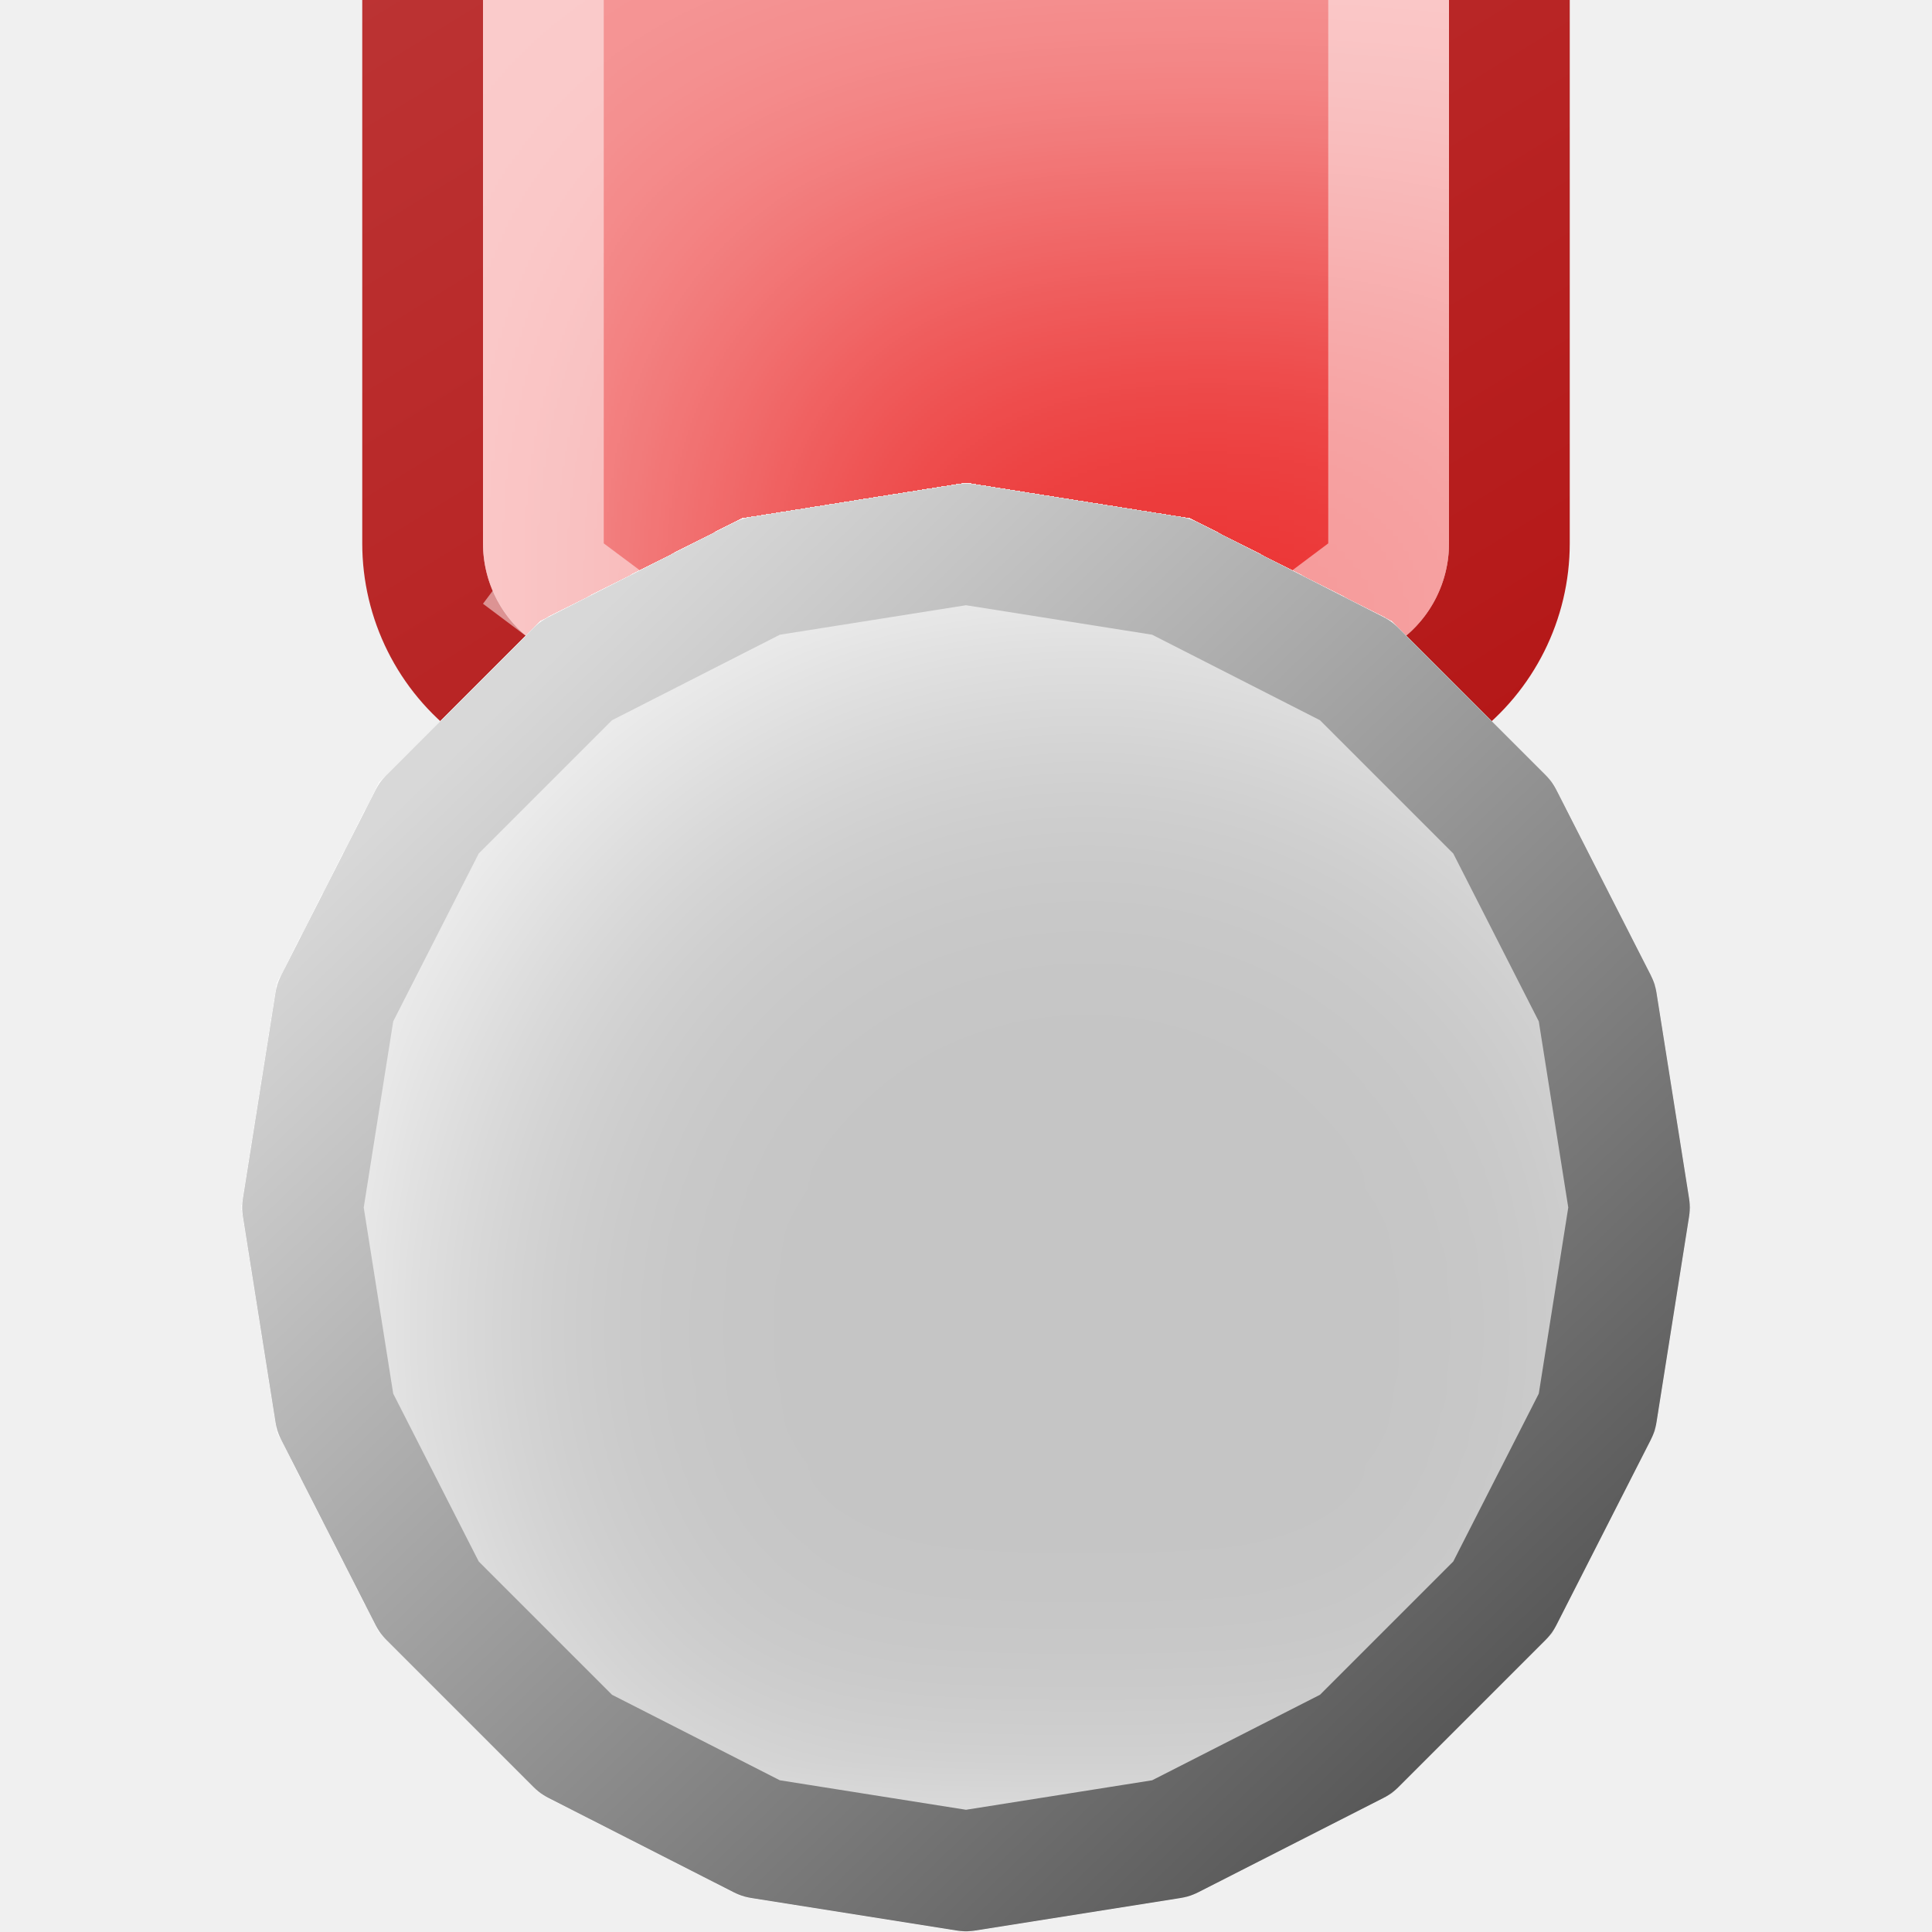
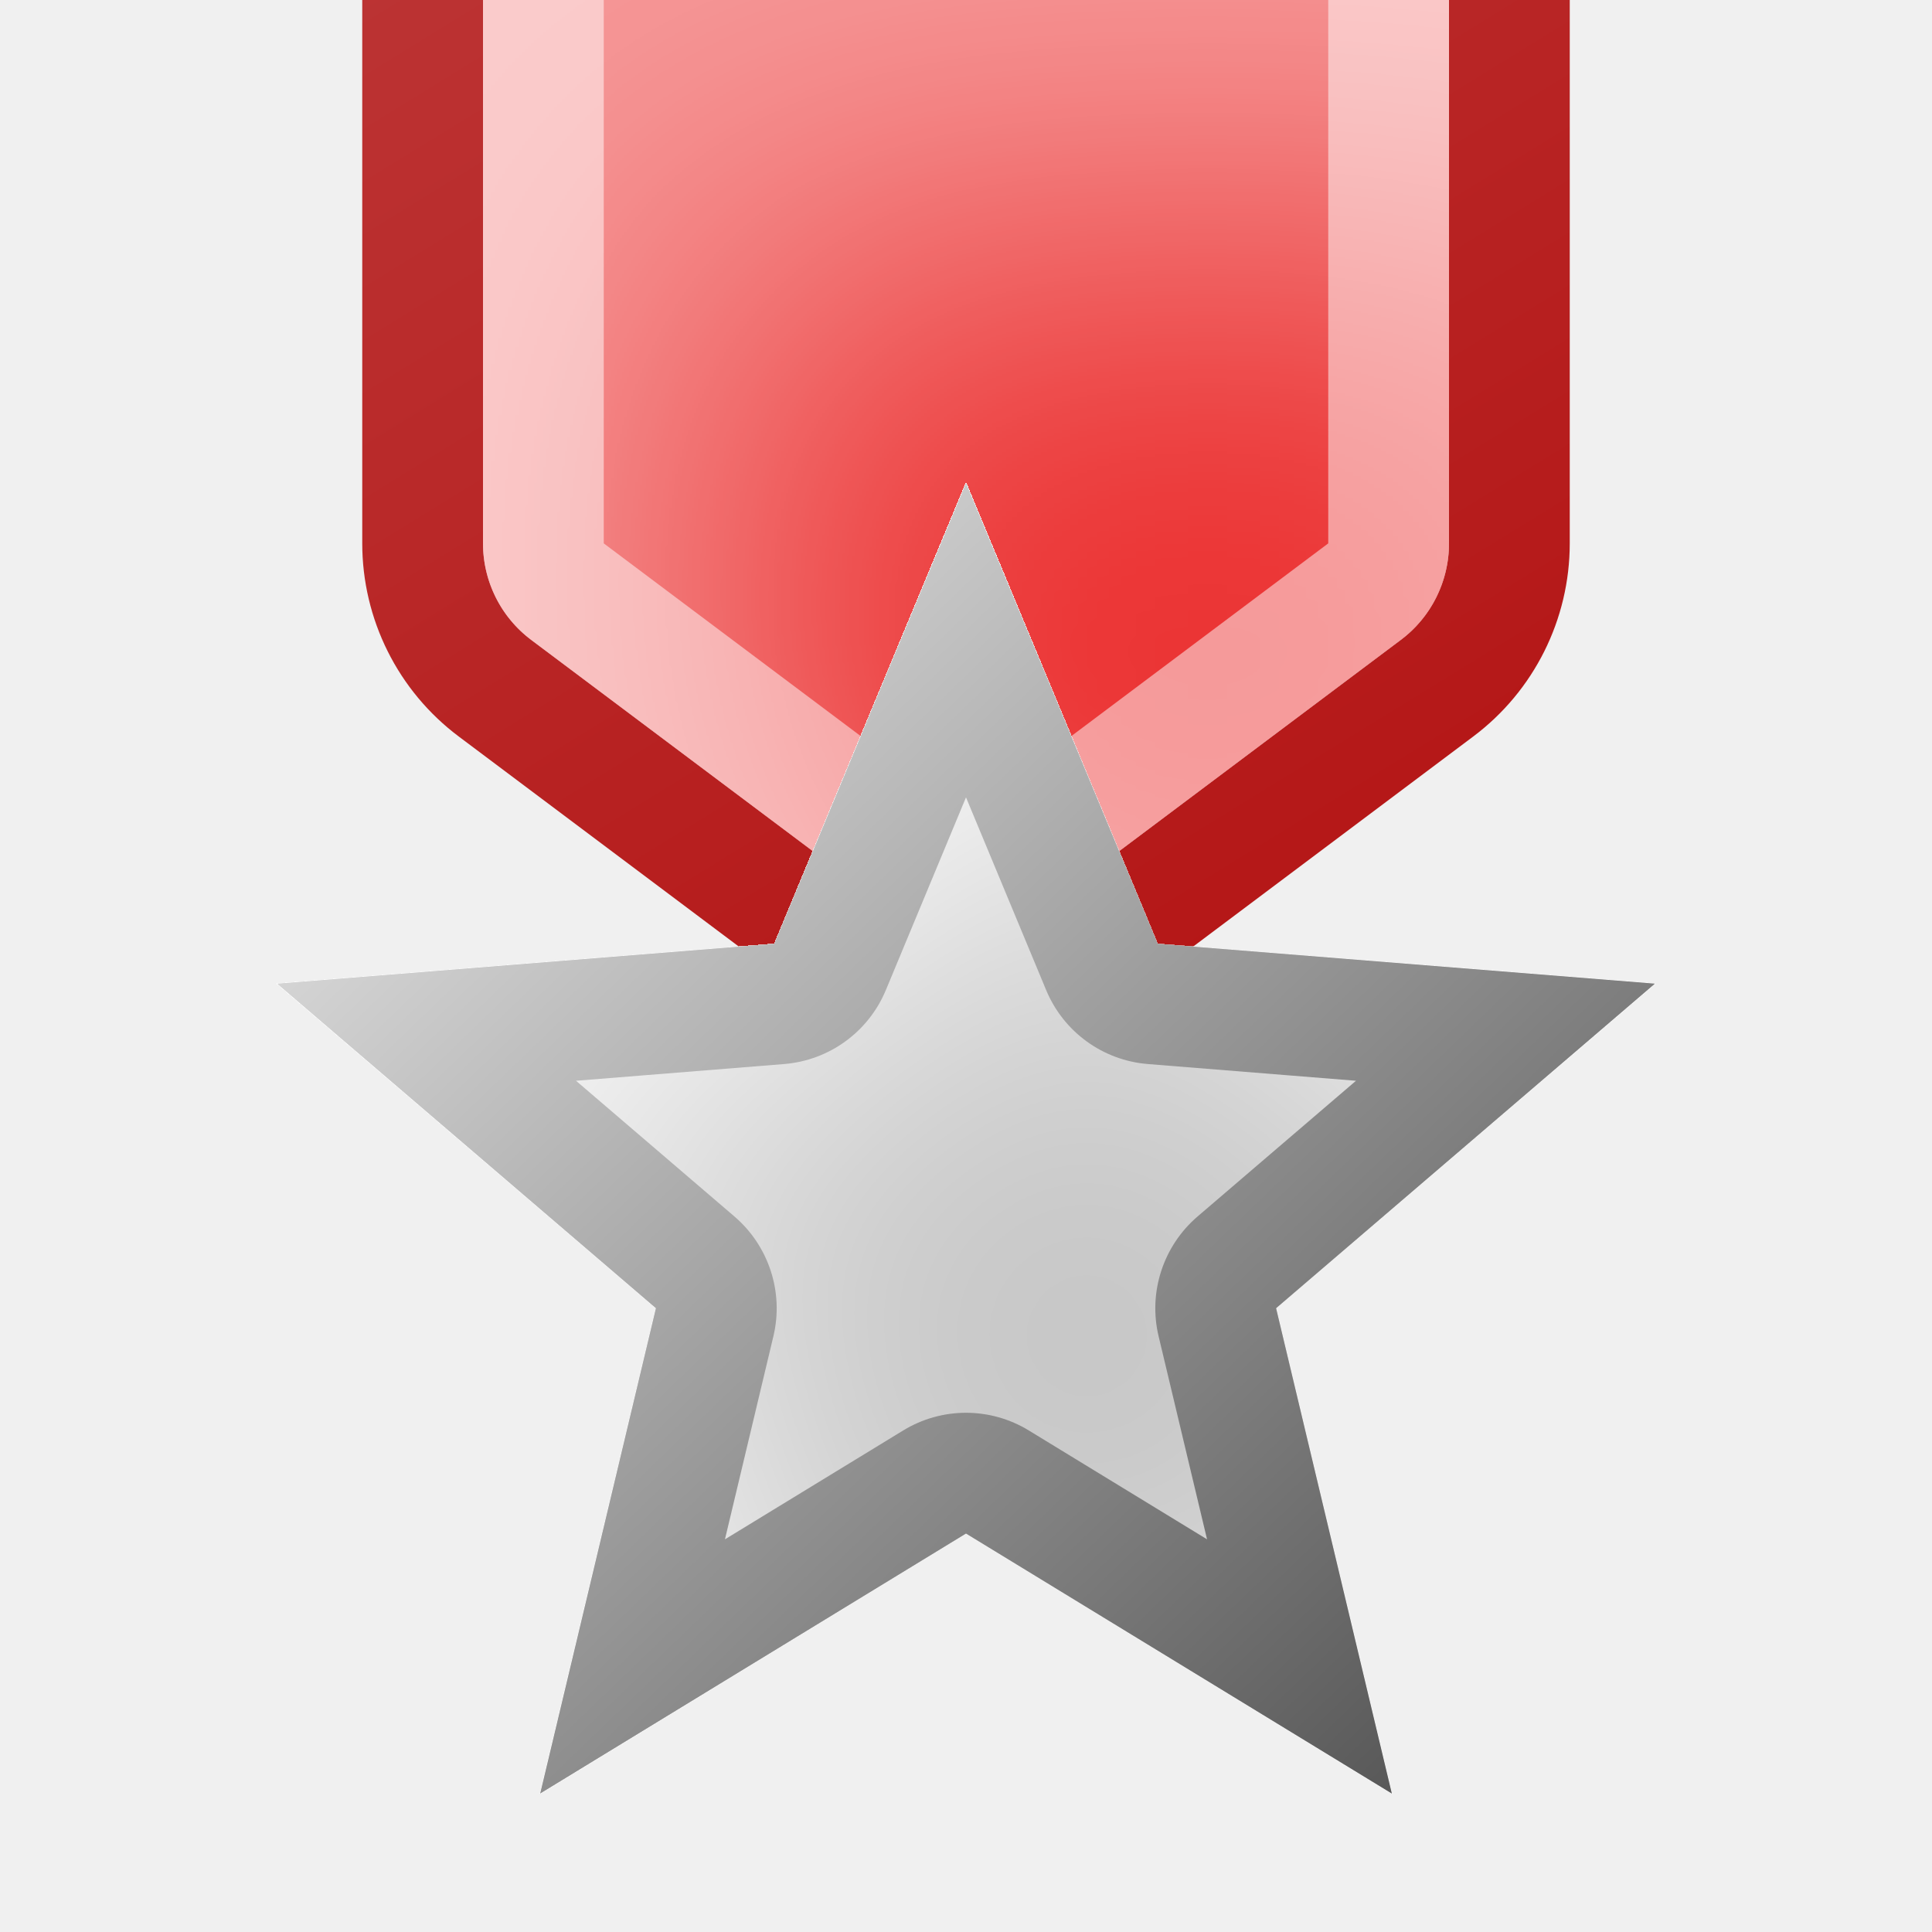
<svg xmlns="http://www.w3.org/2000/svg" width="16" height="16" viewBox="0 0 16 16" fill="none">
  <g clip-path="url(#clip0_146_4545)">
    <g filter="url(#filter0_i_146_4545)">
      <path d="M7.4 -4.55C7.756 -4.817 8.244 -4.817 8.6 -4.55L11.6 -2.3C11.852 -2.111 12 -1.815 12 -1.5V4.5C12 4.815 11.852 5.111 11.6 5.3L8.6 7.55C8.244 7.817 7.756 7.817 7.4 7.55L4.4 5.3C4.148 5.111 4 4.815 4 4.5V-1.5C4 -1.815 4.148 -2.111 4.4 -2.3L7.4 -4.55Z" fill="#EB3131" />
    </g>
-     <path d="M8.9 -4.95C8.367 -5.35 7.633 -5.35 7.1 -4.95L4.1 -2.7C3.722 -2.417 3.5 -1.972 3.5 -1.5V4.5C3.5 4.972 3.722 5.417 4.1 5.7L7.1 7.95C7.633 8.35 8.367 8.35 8.9 7.95L11.9 5.7C12.278 5.417 12.5 4.972 12.5 4.5V-1.5C12.5 -1.972 12.278 -2.417 11.9 -2.7L8.9 -4.95Z" stroke="url(#paint0_linear_146_4545)" stroke-linejoin="round" />
-     <path d="M7.7 -4.15C7.878 -4.283 8.122 -4.283 8.3 -4.15L11.3 -1.9C11.426 -1.806 11.5 -1.657 11.5 -1.5V4.5C11.5 4.657 11.426 4.806 11.3 4.9L8.3 7.15C8.122 7.283 7.878 7.283 7.7 7.15L4.7 4.9L4.4 5.3L4.7 4.9C4.574 4.806 4.5 4.657 4.5 4.5V-1.5C4.5 -1.657 4.574 -1.806 4.7 -1.9L7.7 -4.15Z" stroke="white" stroke-opacity="0.5" style="mix-blend-mode:hard-light" />
+     <path d="M7.1 -4.95C7.633 -5.35 8.367 -5.35 8.9 -4.95L11.9 -2.7C12.278 -2.417 12.5 -1.972 12.5 -1.5V4.5C12.5 4.972 12.278 5.417 11.9 5.7L8.9 7.95C8.367 8.35 7.633 8.35 7.1 7.95L4.1 5.7C3.722 5.417 3.5 4.972 3.5 4.5V-1.5C3.5 -1.972 3.722 -2.417 4.1 -2.7L7.1 -4.95Z" stroke="url(#paint0_linear_146_4545)" stroke-linejoin="round" />
+     <path d="M7.7 -4.15C7.878 -4.283 8.122 -4.283 8.3 -4.15L11.3 -1.9C11.426 -1.806 11.5 -1.657 11.5 -1.5V4.5C11.5 4.657 11.426 4.806 11.3 4.9L8.3 7.15C8.122 7.283 7.878 7.283 7.7 7.15L4.7 4.9C4.574 4.806 4.5 4.657 4.5 4.5V-1.5C4.5 -1.657 4.574 -1.806 4.7 -1.9L7.7 -4.15Z" stroke="white" stroke-opacity="0.5" style="mix-blend-mode:hard-light" />
+     <mask id="path-4-inside-1_146_4545" fill="white">
+       <path d="M8 4L9.587 7.816L13.706 8.146L10.568 10.834L11.527 14.854L8 12.7L4.473 14.854L5.432 10.834L2.294 8.146L6.413 7.816L8 4Z" />
+     </mask>
    <g filter="url(#filter1_i_146_4545)">
-       <path d="M8 4L9.854 4.294L11.527 5.146L12.854 6.473L13.706 8.146L14 10L13.706 11.854L12.854 13.527L11.527 14.854L9.854 15.706L8 16L6.146 15.706L4.473 14.854L3.146 13.527L2.294 11.854L2 10L2.294 8.146L3.146 6.473L4.473 5.146L6.146 4.294L8 4Z" fill="#C5C5C5" />
+       <path d="M8 4L9.587 7.816L13.706 8.146L10.568 10.834L11.527 14.854L8 12.7L4.473 14.854L5.432 10.834L2.294 8.146L6.413 7.816L8 4Z" fill="#C5C5C5" />
    </g>
-     <path d="M6.302 4.775L8 4.506L9.698 4.775L11.229 5.555L12.445 6.771L13.225 8.302L13.494 10L13.225 11.698L12.445 13.229L11.229 14.445L9.698 15.225L8 15.494L6.302 15.225L4.771 14.445L3.555 13.229L2.775 11.698L2.506 10L2.775 8.302L3.555 6.771L4.771 5.555L6.302 4.775Z" stroke="url(#paint1_linear_146_4545)" stroke-linejoin="round" />
+     <path d="M8 4L8.923 3.616L8 1.396L7.077 3.616L8 4ZM9.587 7.816L8.664 8.2C8.808 8.546 9.133 8.782 9.507 8.812L9.587 7.816ZM13.706 8.146L14.357 8.905L16.183 7.341L13.786 7.149L13.706 8.146ZM10.568 10.834L9.917 10.075C9.633 10.319 9.508 10.702 9.595 11.066L10.568 10.834ZM11.527 14.854L11.005 15.707L13.057 16.961L12.499 14.622L11.527 14.854ZM8 12.7L8.521 11.847C8.201 11.651 7.799 11.651 7.479 11.847L8 12.7ZM4.473 14.854L3.501 14.622L2.943 16.961L4.995 15.707L4.473 14.854ZM5.432 10.834L6.405 11.066C6.492 10.702 6.367 10.319 6.083 10.075L5.432 10.834ZM2.294 8.146L2.214 7.149L-0.183 7.341L1.643 8.905L2.294 8.146ZM6.413 7.816L6.493 8.812C6.867 8.782 7.192 8.546 7.336 8.2L6.413 7.816ZM8 4L7.077 4.384L8.664 8.2L9.587 7.816L10.51 7.432L8.923 3.616L8 4ZM9.587 7.816L9.507 8.812L13.626 9.143L13.706 8.146L13.786 7.149L9.667 6.819L9.587 7.816ZM13.706 8.146L13.056 7.386L9.917 10.075L10.568 10.834L11.218 11.594L14.357 8.905L13.706 8.146ZM10.568 10.834L9.595 11.066L10.554 15.086L11.527 14.854L12.499 14.622L11.541 10.602L10.568 10.834ZM11.527 14.854L12.048 14.001L8.521 11.847L8 12.7L7.479 13.553L11.005 15.707L11.527 14.854ZM8 12.7L7.479 11.847L3.952 14.001L4.473 14.854L4.995 15.707L8.521 13.553L8 12.7ZM4.473 14.854L5.446 15.086L6.405 11.066L5.432 10.834L4.459 10.602L3.501 14.622L4.473 14.854ZM5.432 10.834L6.083 10.075L2.944 7.386L2.294 8.146L1.643 8.905L4.782 11.594L5.432 10.834ZM2.294 8.146L2.374 9.143L6.493 8.812L6.413 7.816L6.333 6.819L2.214 7.149L2.294 8.146ZM6.413 7.816L7.336 8.2L8.923 4.384L8 4L7.077 3.616L5.49 7.432L6.413 7.816Z" fill="url(#paint1_linear_146_4545)" mask="url(#path-4-inside-1_146_4545)" />
  </g>
  <defs>
    <filter id="filter0_i_146_4545" x="3" y="-5.75" width="12" height="16.5" filterUnits="userSpaceOnUse" color-interpolation-filters="sRGB">
      <feFlood flood-opacity="0" result="BackgroundImageFix" />
      <feBlend mode="normal" in="SourceGraphic" in2="BackgroundImageFix" result="shape" />
      <feColorMatrix in="SourceAlpha" type="matrix" values="0 0 0 0 0 0 0 0 0 0 0 0 0 0 0 0 0 0 127 0" result="hardAlpha" />
      <feOffset dx="2" dy="2" />
      <feGaussianBlur stdDeviation="2.5" />
      <feComposite in2="hardAlpha" operator="arithmetic" k2="-1" k3="1" />
      <feColorMatrix type="matrix" values="0 0 0 0 1 0 0 0 0 1 0 0 0 0 1 0 0 0 0.5 0" />
      <feBlend mode="hard-light" in2="shape" result="effect1_innerShadow_146_4545" />
    </filter>
-     <filter id="filter1_i_146_4545" x="2" y="4" width="13" height="13" filterUnits="userSpaceOnUse" color-interpolation-filters="sRGB">
+     <filter id="filter1_i_146_4545" x="2.294" y="4" width="12.413" height="11.854" filterUnits="userSpaceOnUse" color-interpolation-filters="sRGB">
      <feFlood flood-opacity="0" result="BackgroundImageFix" />
      <feBlend mode="normal" in="SourceGraphic" in2="BackgroundImageFix" result="shape" />
      <feColorMatrix in="SourceAlpha" type="matrix" values="0 0 0 0 0 0 0 0 0 0 0 0 0 0 0 0 0 0 127 0" result="hardAlpha" />
      <feOffset dx="1" dy="1" />
      <feGaussianBlur stdDeviation="1.5" />
      <feComposite in2="hardAlpha" operator="arithmetic" k2="-1" k3="1" />
      <feColorMatrix type="matrix" values="0 0 0 0 1 0 0 0 0 1 0 0 0 0 1 0 0 0 1 0" />
      <feBlend mode="normal" in2="shape" result="effect1_innerShadow_146_4545" />
    </filter>
    <linearGradient id="paint0_linear_146_4545" x1="12" y1="8" x2="4" y2="-5" gradientUnits="userSpaceOnUse">
      <stop stop-color="#B41414" />
      <stop offset="1" stop-color="#BE3D3D" />
    </linearGradient>
    <linearGradient id="paint1_linear_146_4545" x1="4.4" y1="5.6" x2="12.464" y2="13.967" gradientUnits="userSpaceOnUse">
      <stop stop-color="#D8D8D8" />
      <stop offset="1" stop-color="#585858" />
    </linearGradient>
    <clipPath id="clip0_146_4545">
      <rect width="16" height="16" fill="white" />
    </clipPath>
  </defs>
</svg>
